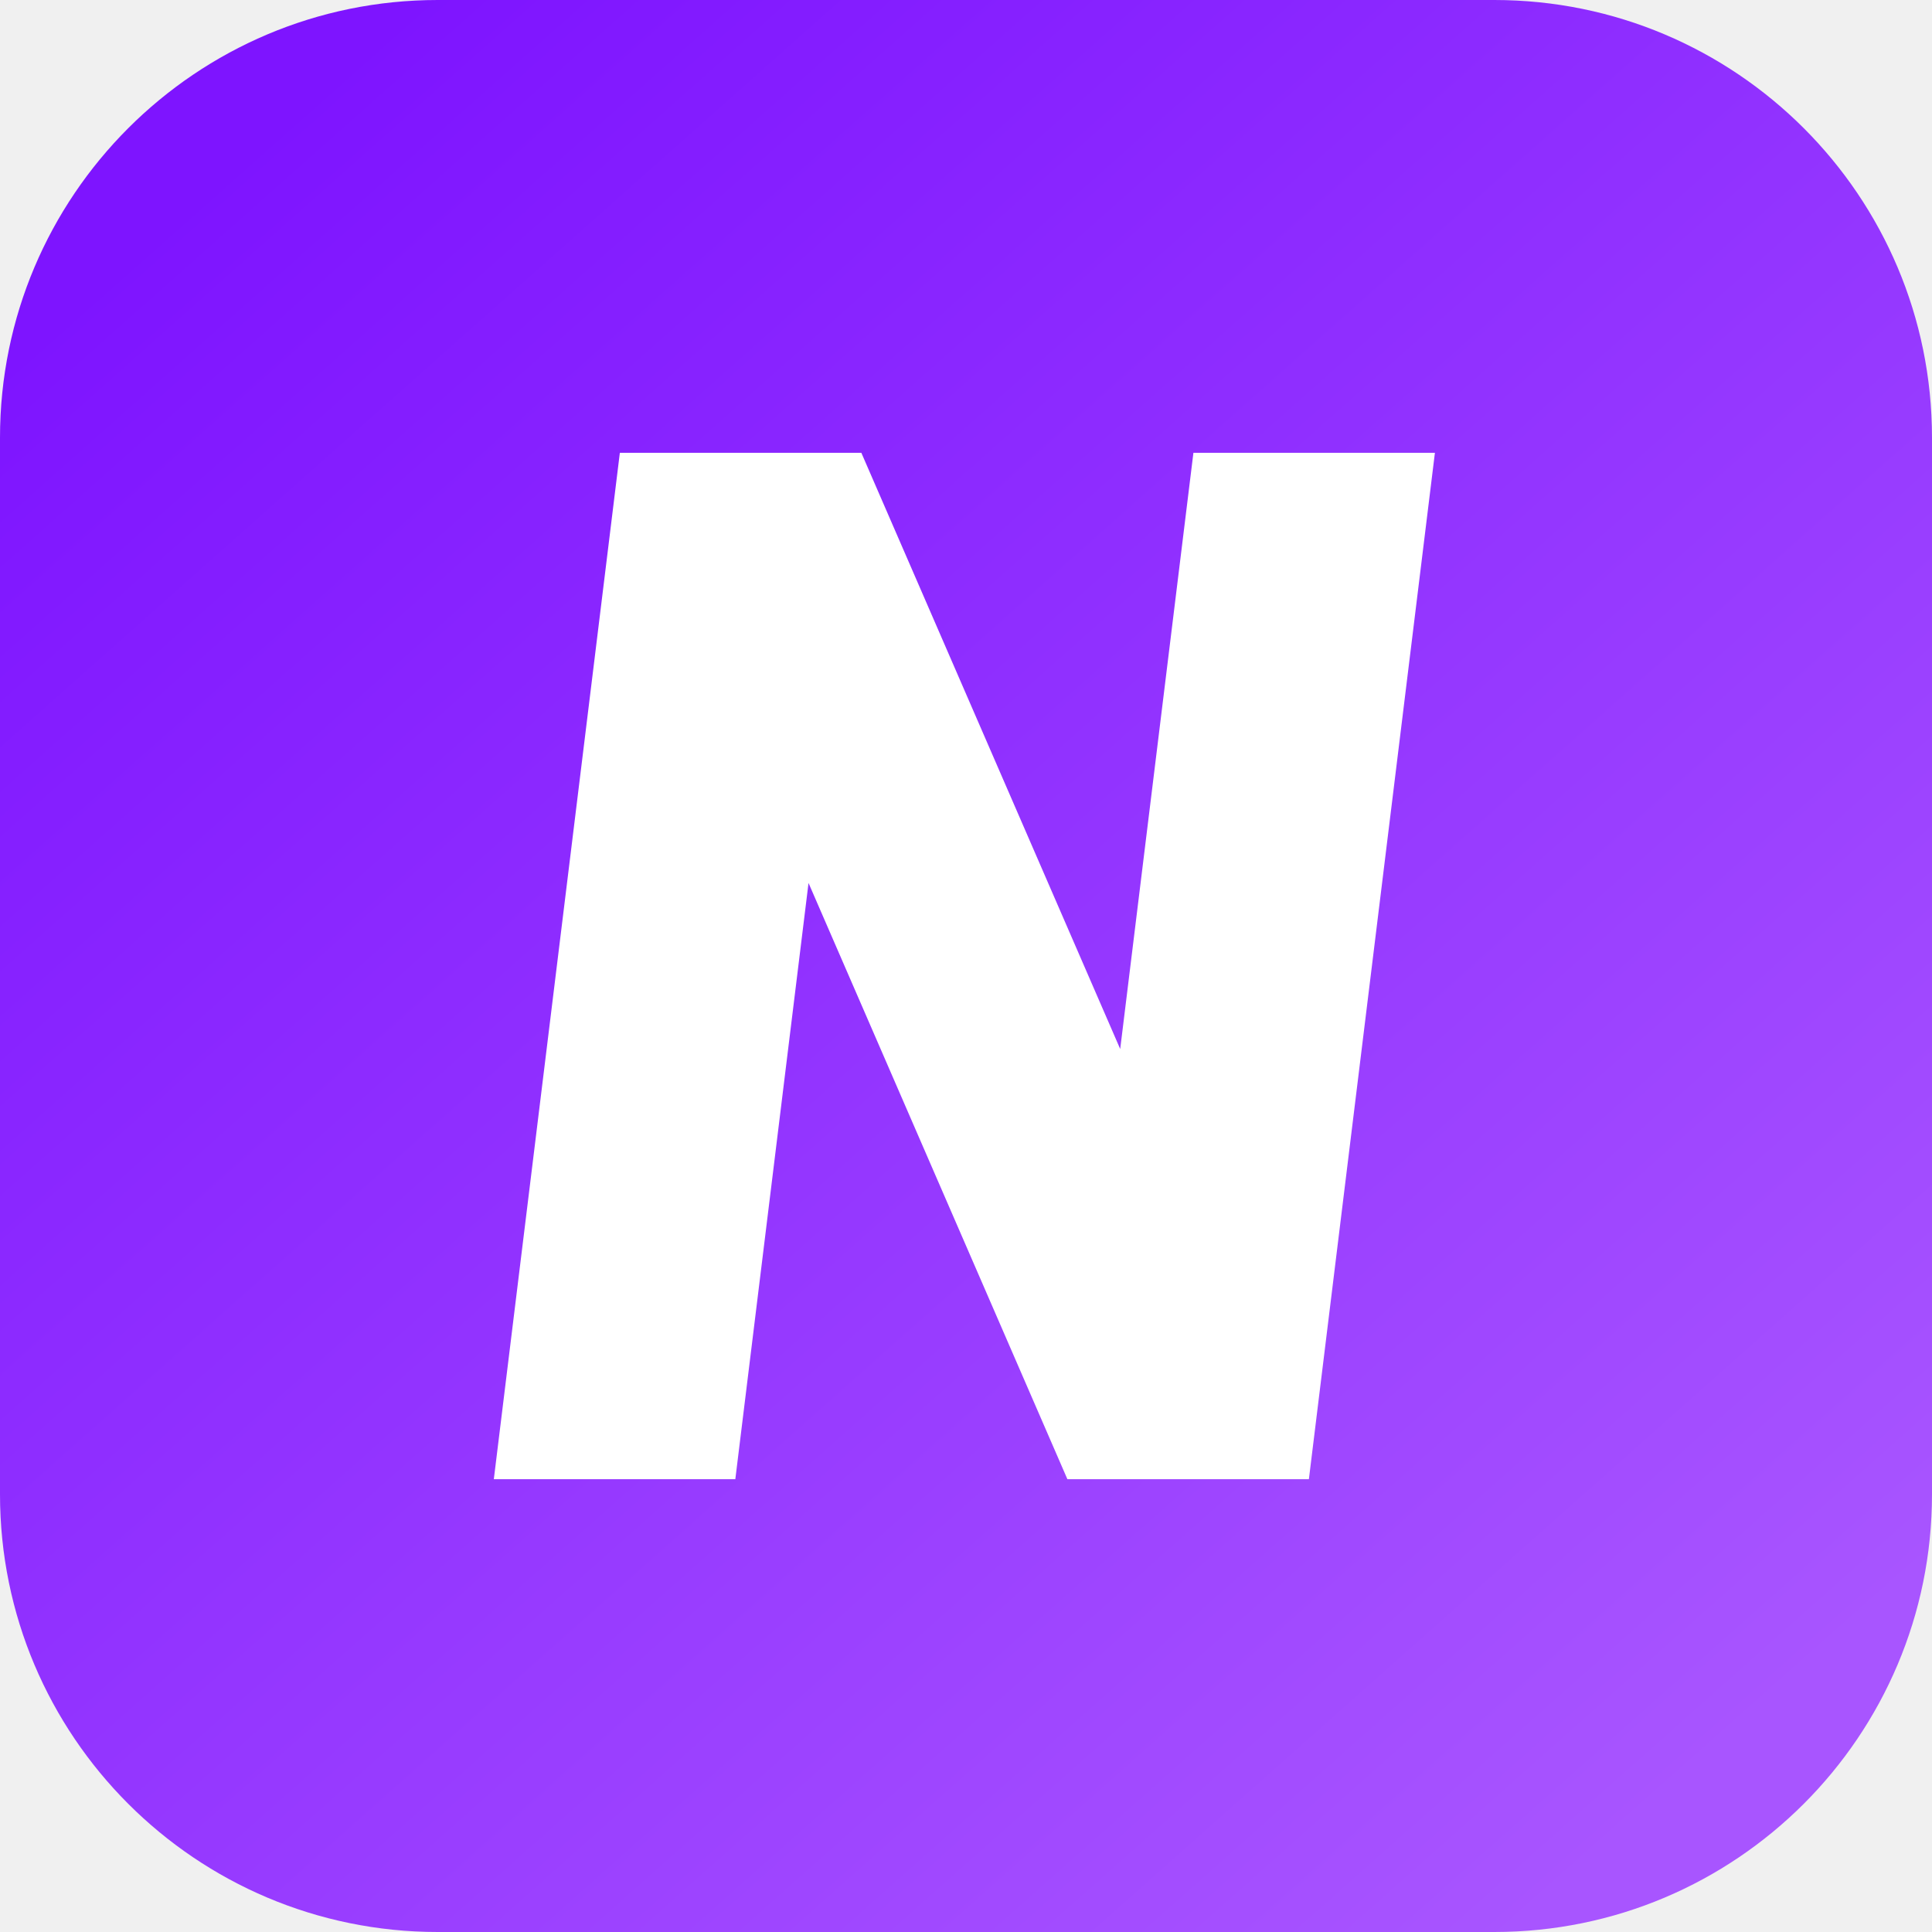
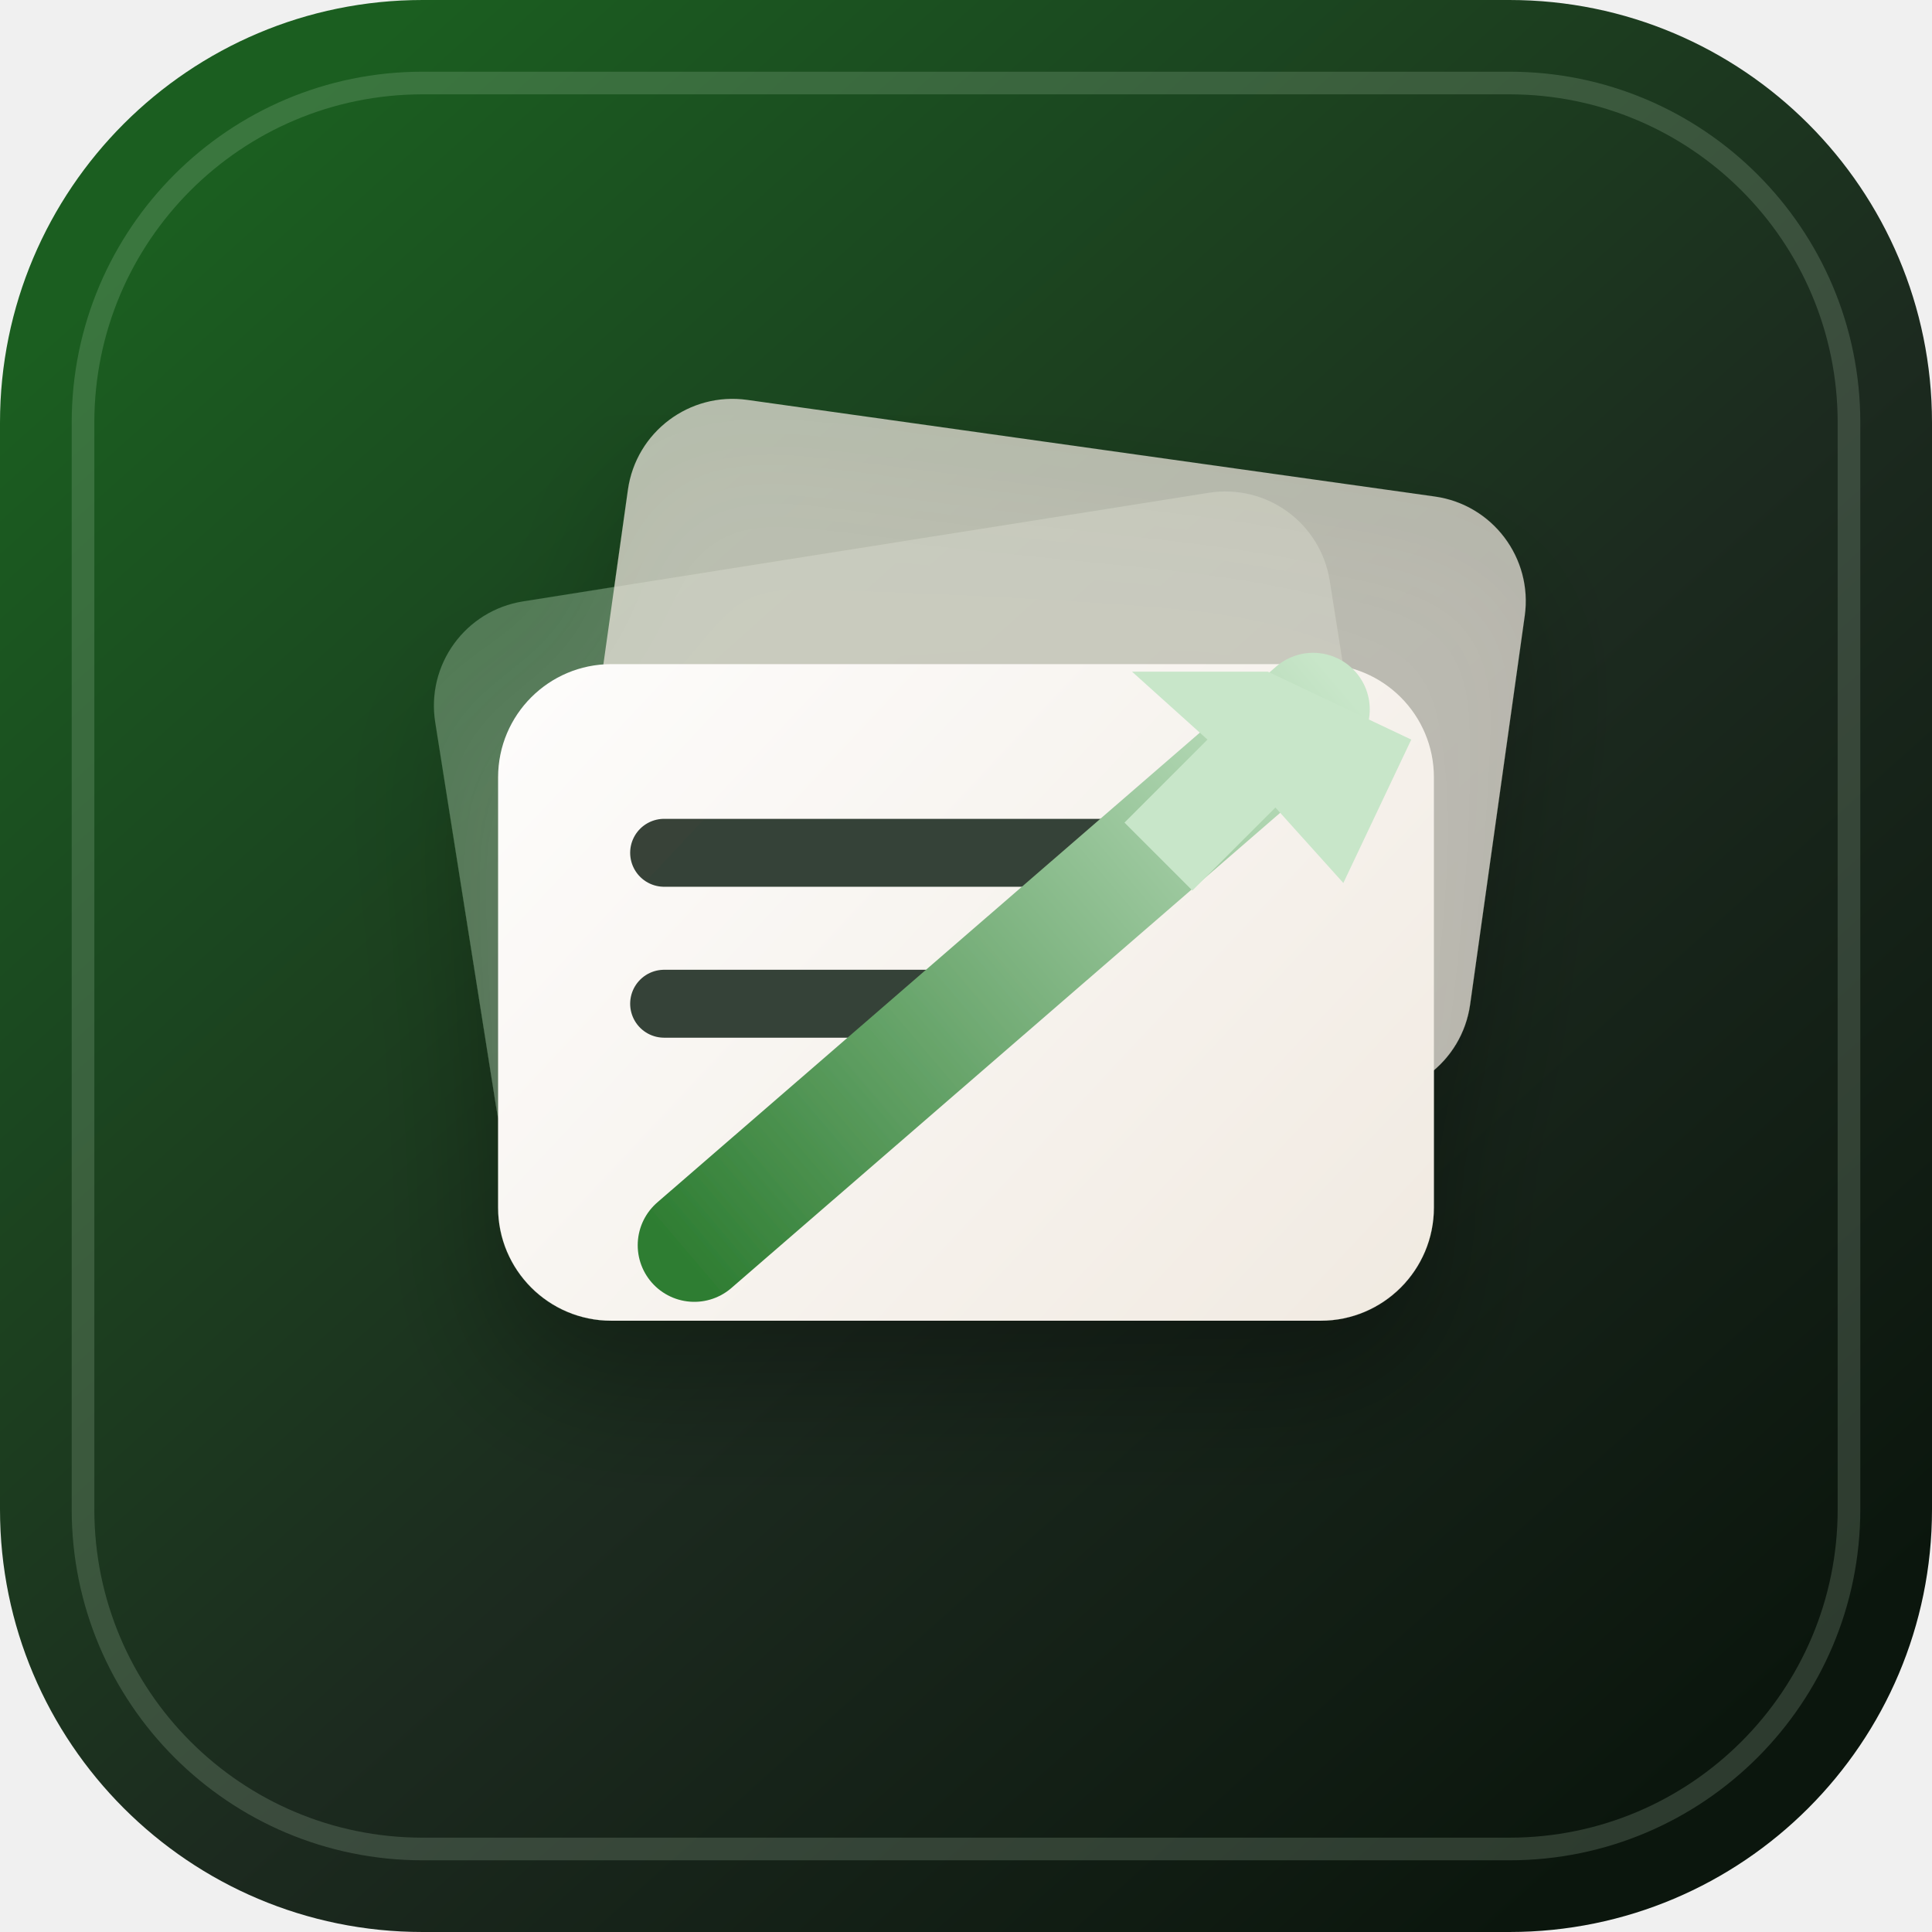
<svg xmlns="http://www.w3.org/2000/svg" width="512" height="512" viewBox="0 0 512 512" fill="none">
  <defs>
-     <linearGradient id="fav-grad" x1="64" y1="40" x2="448" y2="472" gradientUnits="userSpaceOnUse">
-       <stop stop-color="#7e14ff" />
-       <stop offset="1" stop-color="#a855ff" />
+     <linearGradient id="mark-bg" x1="64" y1="42" x2="448" y2="470" gradientUnits="userSpaceOnUse">
+       <stop stop-color="#1b5e20" />
+       <stop offset=".58" stop-color="#1c2a1f" />
+       <stop offset="1" stop-color="#0b160d" />
    </linearGradient>
+     <linearGradient id="mark-card" x1="130" y1="126" x2="382" y2="362" gradientUnits="userSpaceOnUse">
+       <stop stop-color="#ffffff" />
+       <stop offset="1" stop-color="#f0e9e0" />
+     </linearGradient>
+     <linearGradient id="mark-line" x1="176" y1="328" x2="352" y2="178" gradientUnits="userSpaceOnUse">
+       <stop stop-color="#2e7d32" />
+       <stop offset="1" stop-color="#c8e6c9" />
+     </linearGradient>
+     <filter id="mark-shadow" x="84" y="92" width="350" height="320" color-interpolation-filters="sRGB" filterUnits="userSpaceOnUse">
+       <feDropShadow dx="0" dy="18" stdDeviation="16" flood-color="#000000" flood-opacity=".3" />
+     </filter>
  </defs>
-   <rect width="512" height="512" rx="116" fill="url(#fav-grad)" />
-   <path transform="translate(31 0) skewX(-7)" d="M148 120 L212 120 L300 278 L300 120 L364 120 L364 392 L300 392 L212 234 L212 392 L148 392 Z" fill="#ffffff" />
+   <rect x="0" y="0" width="512" height="512" rx="112" fill="url(#mark-bg)" />
+   <rect x="22" y="22" width="468" height="468" rx="90" stroke="#c8e6c9" stroke-opacity=".18" stroke-width="6" />
+   <g filter="url(#mark-shadow)">
+     <rect x="122" y="144" width="240" height="160" rx="28" fill="#c8e6c9" opacity=".32" transform="rotate(-9 242 224)" />
+     <rect x="158" y="118" width="240" height="160" rx="28" fill="#f0e9e0" opacity=".72" transform="rotate(8 278 198)" />
+     <rect x="132" y="176" width="248" height="174" rx="30" fill="url(#mark-card)" />
+     <path d="M176 226h134M176 266h86" stroke="#1c2a1f" stroke-width="18" stroke-linecap="round" opacity=".88" />
+     <path d="M184 330 348 188" stroke="url(#mark-line)" stroke-width="30" stroke-linecap="round" />
+     <path d="m336 178 38 18-18 38-18-20-22 22-18-18 22-22-20-18Z" fill="#c8e6c9" />
+   </g>
</svg>
